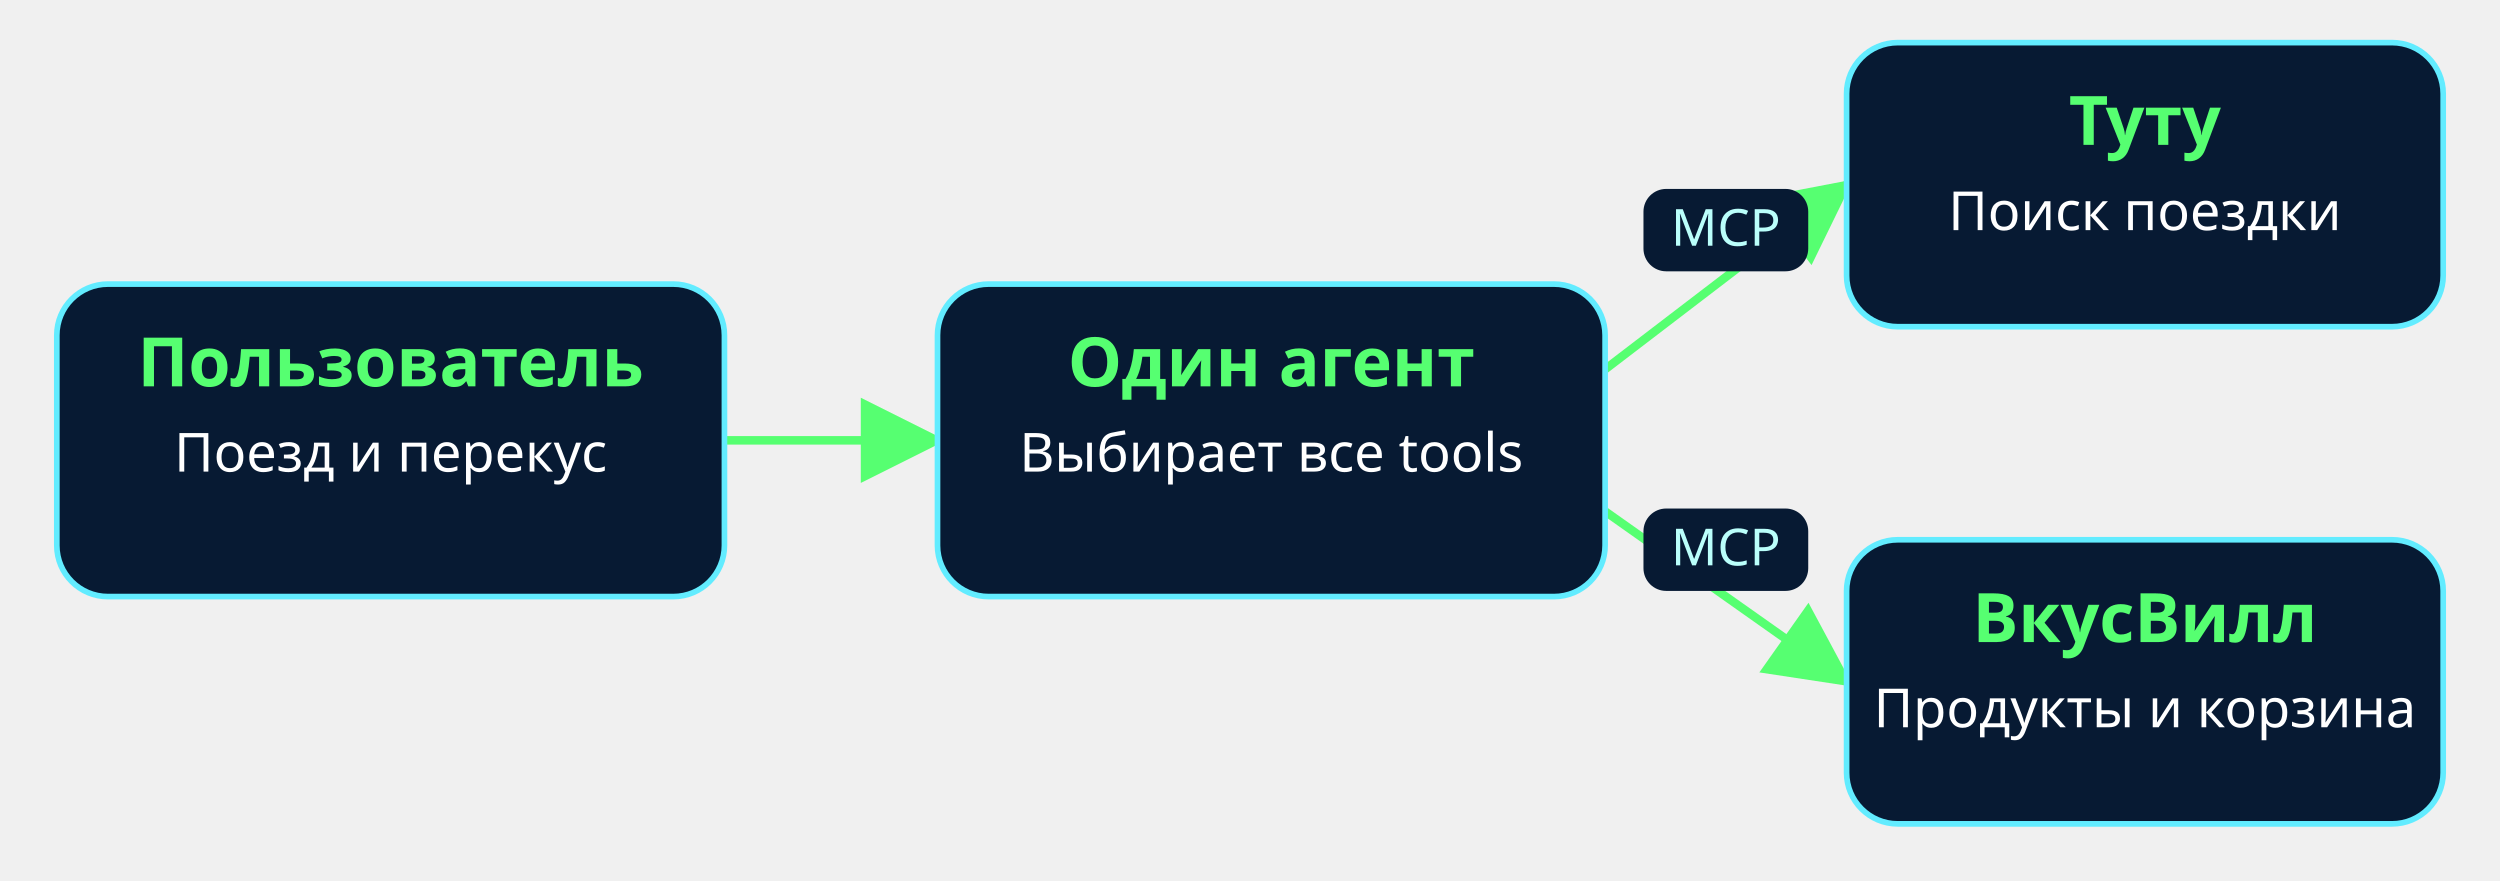
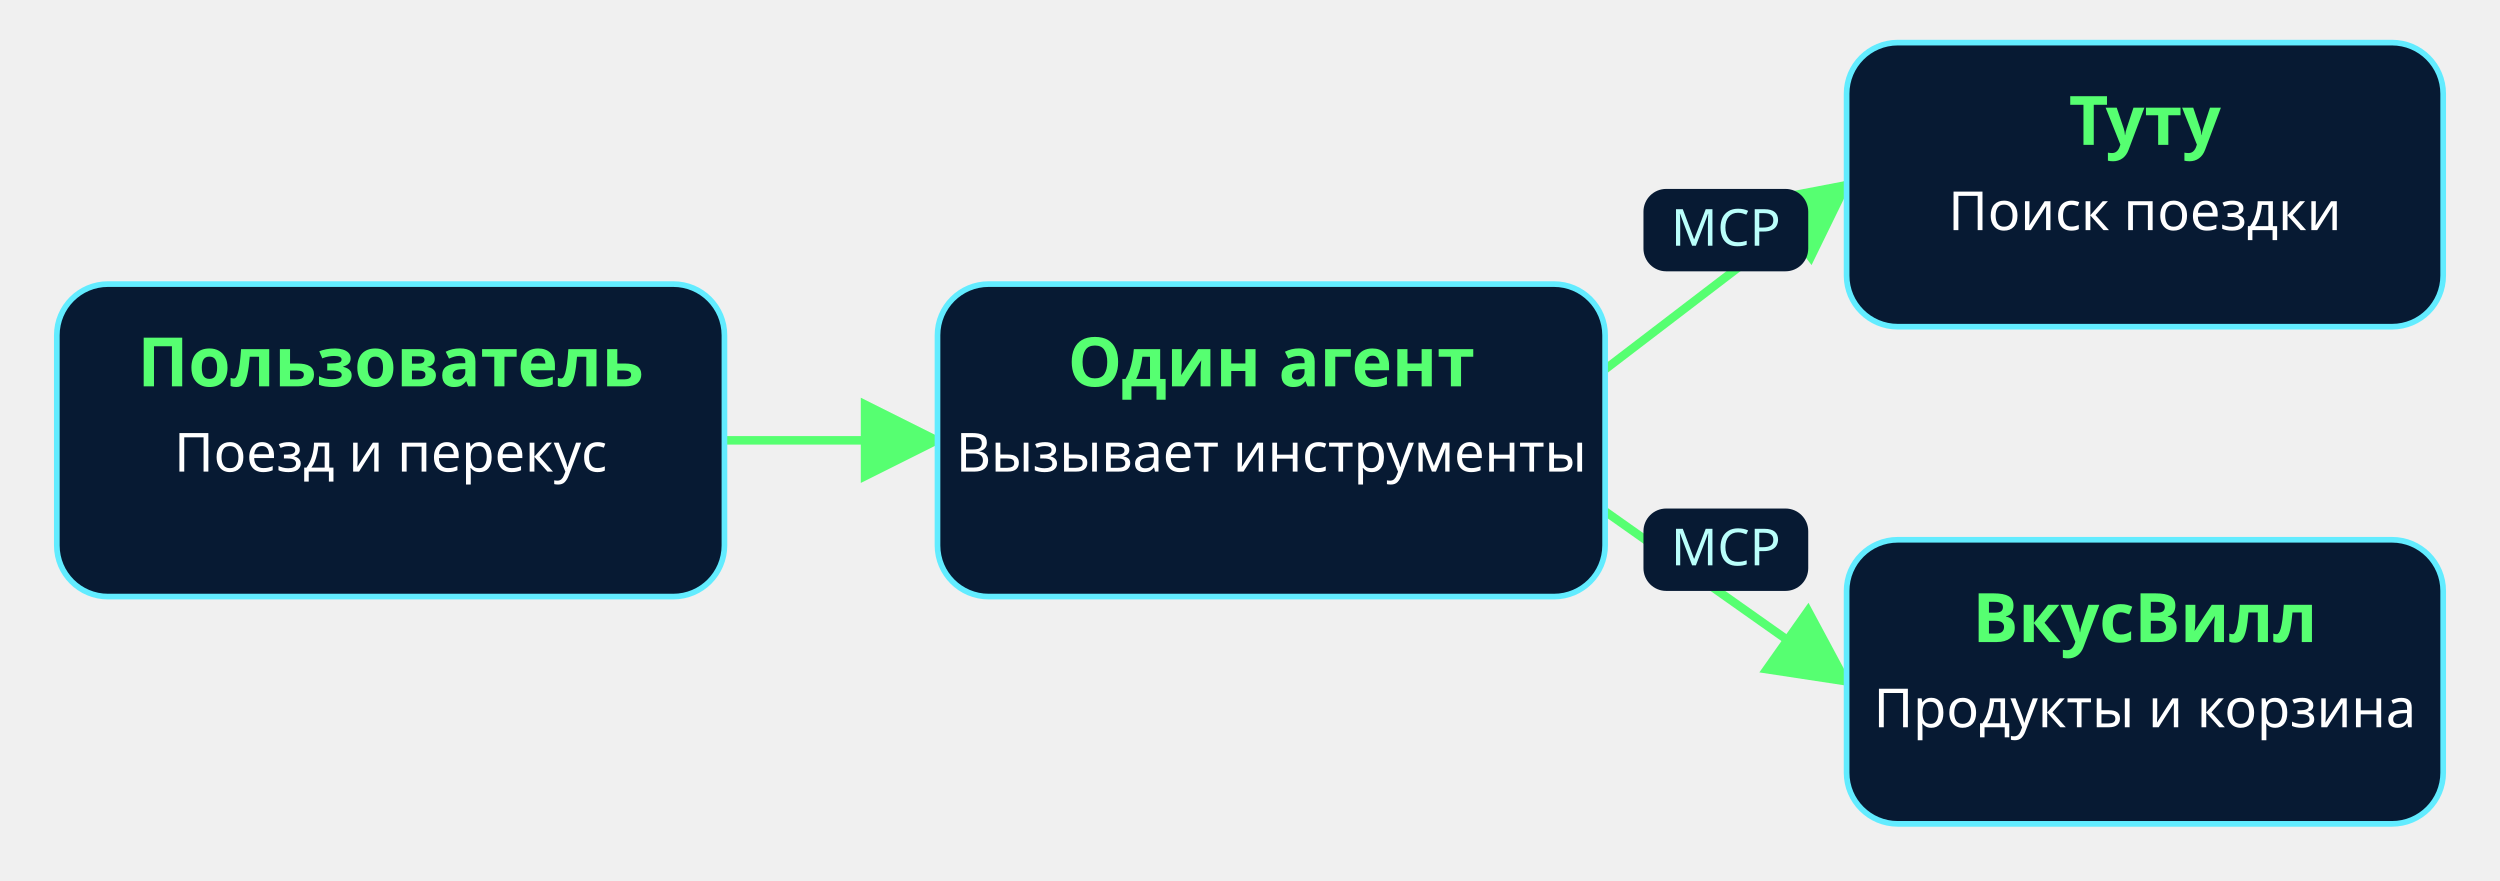
<svg xmlns="http://www.w3.org/2000/svg" width="880" height="310" viewBox="0 0 880 310">
  <defs>
    <marker id="a" markerWidth="10" markerHeight="10" refX="9" refY="5" orient="auto">
      <path d="M0,0 L10,5 L0,10" fill="#56ff71" />
    </marker>
  </defs>
  <path d="M255,155 L330,155" stroke="#56ff71" stroke-width="3" fill="none" marker-end="url(#a)" />
  <path d="M565,130 L650,65" stroke="#56ff71" stroke-width="3" fill="none" marker-end="url(#a)" />
  <rect x="578.5" y="66.5" width="58" height="29" rx="8" fill="#071a33" />
  <text x="607.5" y="86.5" fill="#bafffb" font-family="sans-serif" font-size="18" text-anchor="middle">MCP</text>
  <path d="M565,180 L650,240" stroke="#56ff71" stroke-width="3" fill="none" marker-end="url(#a)" />
  <rect x="578.5" y="179.0" width="58" height="29" rx="8" fill="#071a33" />
  <text x="607.5" y="199.0" fill="#bafffb" font-family="sans-serif" font-size="18" text-anchor="middle">MCP</text>
  <rect x="20" y="100" width="235" height="110" rx="18" fill="#071a33" stroke="#62ecff" stroke-width="2" />
  <text x="137.5" y="136" text-anchor="middle" fill="#56ff71" font-family="sans-serif" font-size="24" font-weight="600">Пользователь</text>
  <text x="137.5" y="166" text-anchor="middle" fill="white" font-family="sans-serif" font-size="19">Поезд и перекус</text>
  <rect x="330" y="100" width="235" height="110" rx="18" fill="#071a33" stroke="#62ecff" stroke-width="2" />
  <text x="447.5" y="136" text-anchor="middle" fill="#56ff71" font-family="sans-serif" font-size="24" font-weight="600">Один агент</text>
-   <text x="447.5" y="166" text-anchor="middle" fill="white" font-family="sans-serif" font-size="19">Выбирает все tools</text>
+   <text x="447.5" y="166" text-anchor="middle" fill="white" font-family="sans-serif" font-size="19">Вызывает инструменты</text>
  <rect x="650" y="15" width="210" height="100" rx="18" fill="#071a33" stroke="#62ecff" stroke-width="2" />
  <text x="755.0" y="51" text-anchor="middle" fill="#56ff71" font-family="sans-serif" font-size="24" font-weight="600">Туту</text>
  <text x="755.0" y="81" text-anchor="middle" fill="white" font-family="sans-serif" font-size="19">Поиск поездки</text>
  <rect x="650" y="190" width="210" height="100" rx="18" fill="#071a33" stroke="#62ecff" stroke-width="2" />
  <text x="755.0" y="226" text-anchor="middle" fill="#56ff71" font-family="sans-serif" font-size="24" font-weight="600">ВкусВилл</text>
  <text x="755.0" y="256" text-anchor="middle" fill="white" font-family="sans-serif" font-size="19">Продукты и корзина</text>
</svg>
